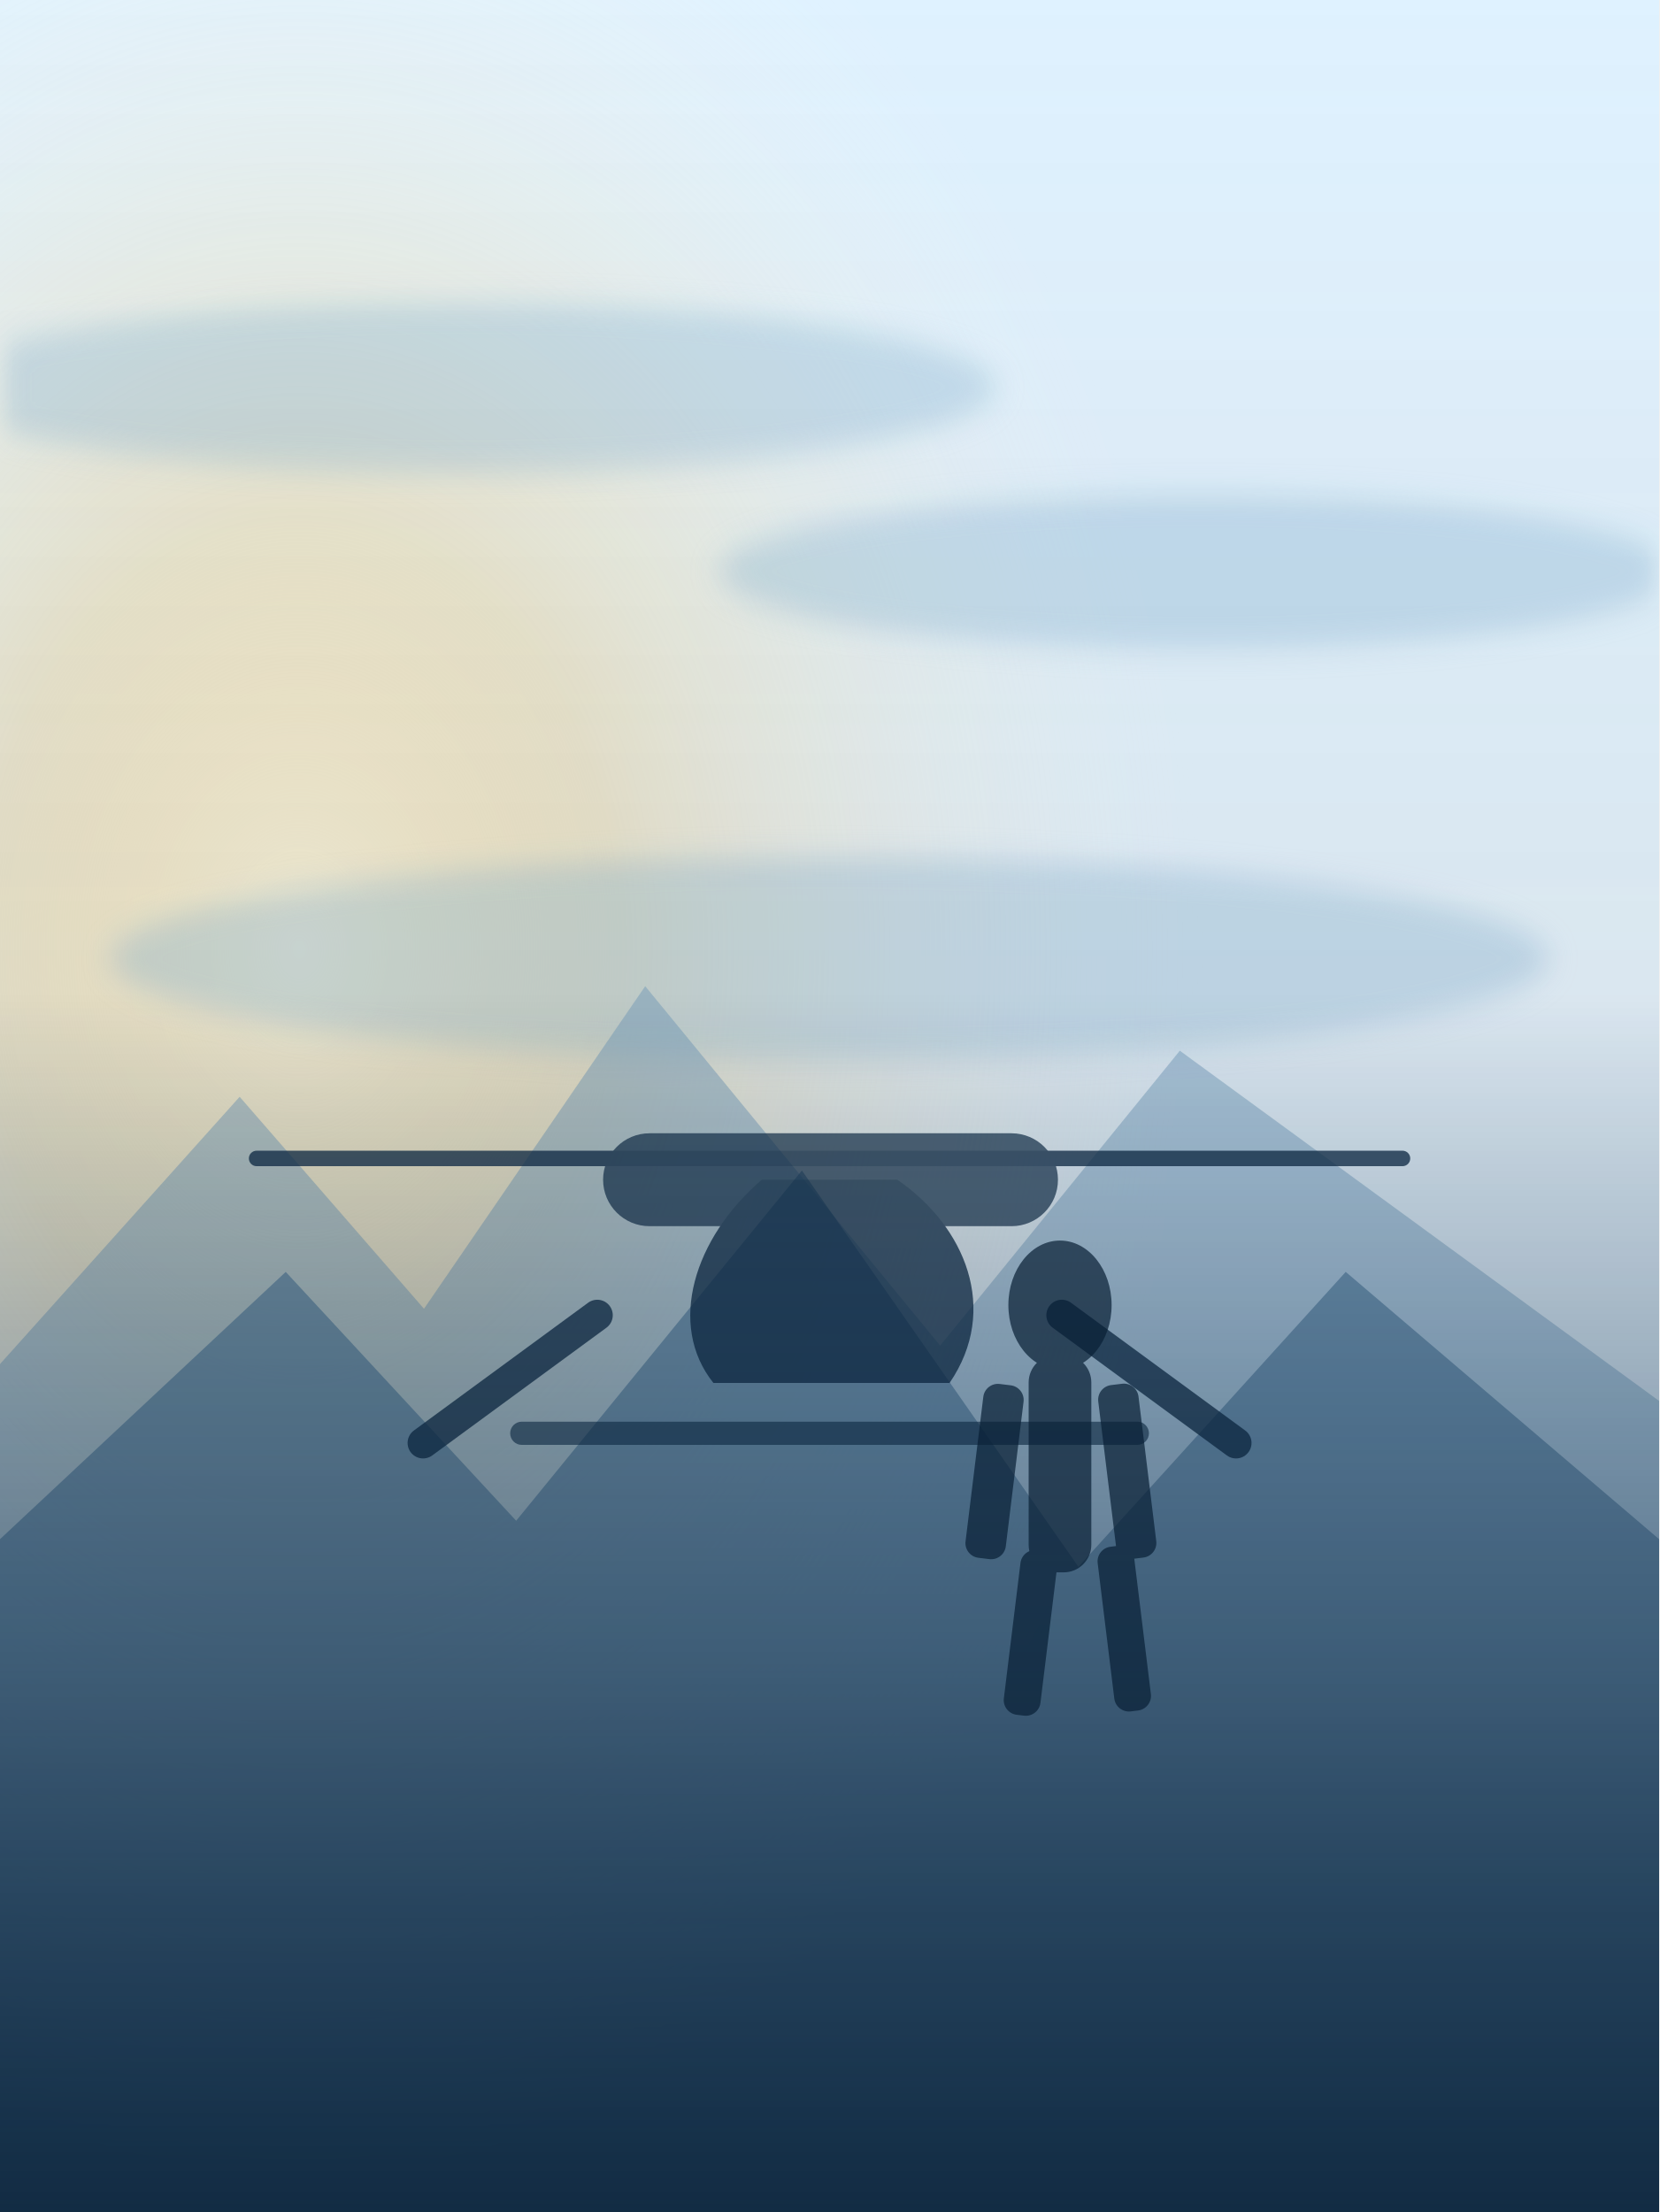
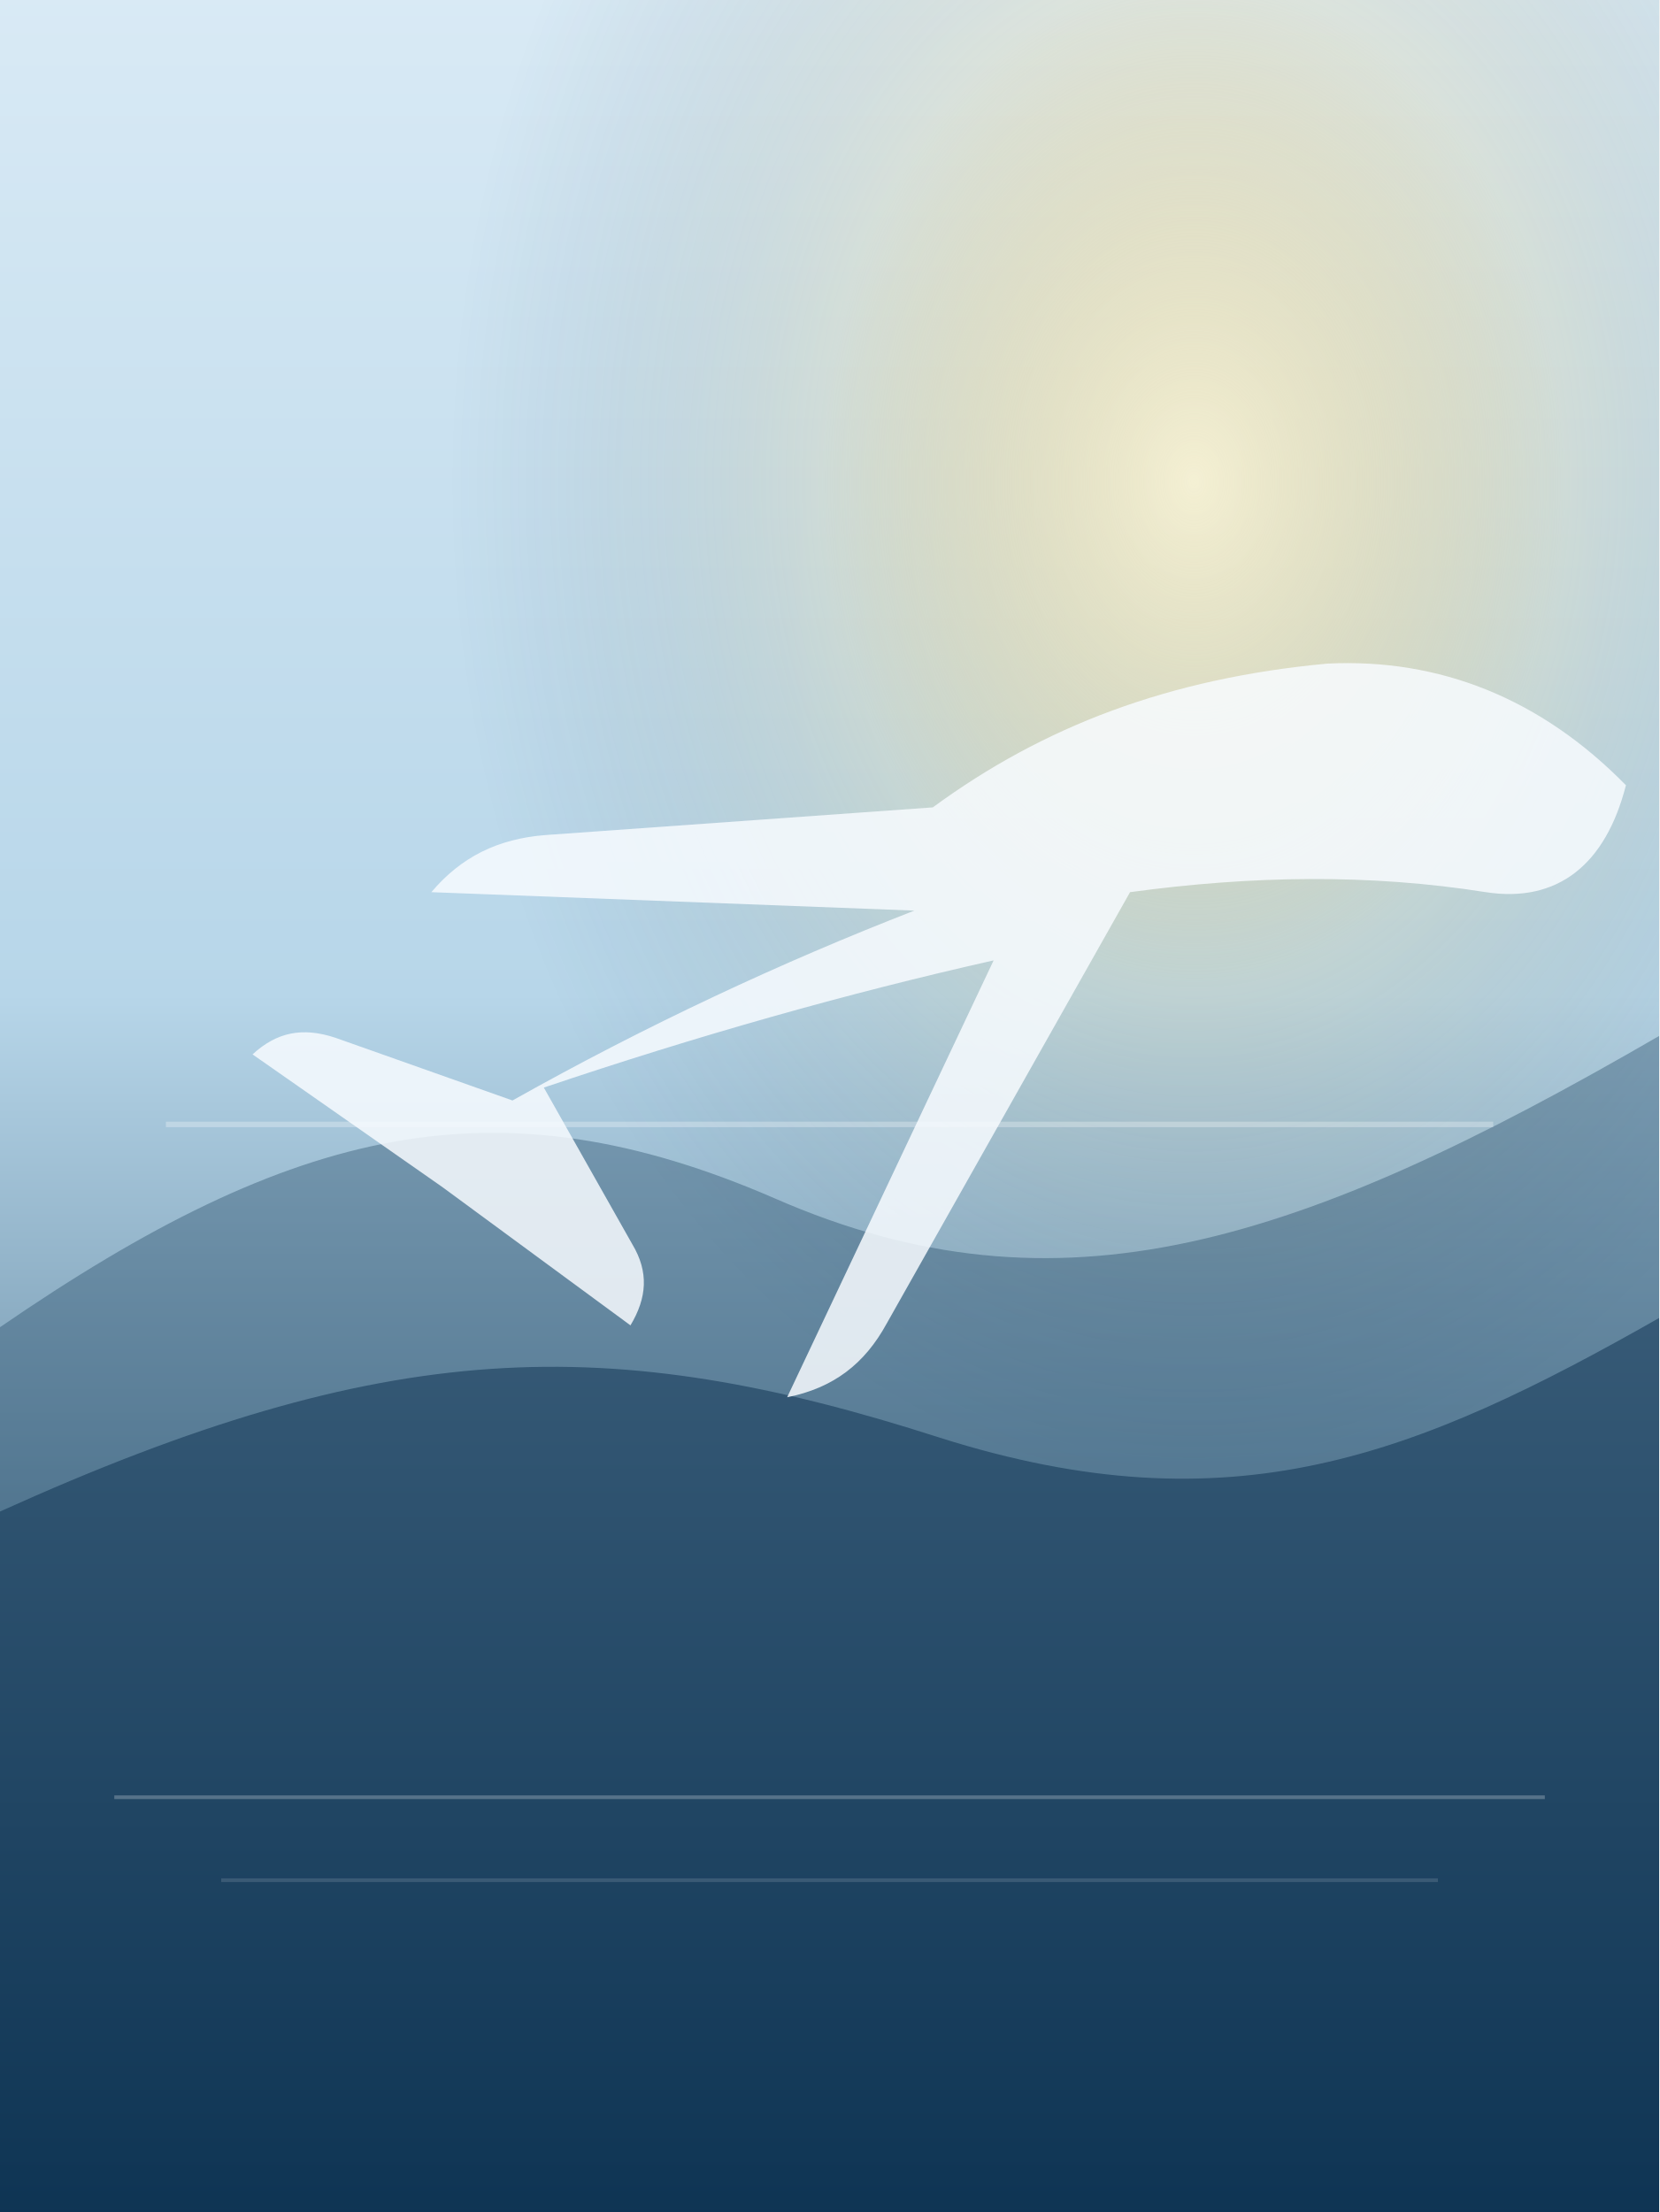
<svg xmlns="http://www.w3.org/2000/svg" viewBox="0 0 900 1200" preserveAspectRatio="xMidYMid slice">
  <defs>
-     <linearGradient id="sky" x1="0" y1="0" x2="0" y2="1">
-       <stop offset="0" stop-color="#dff2ff" />
-       <stop offset="0.45" stop-color="#ecf7ff" />
-       <stop offset="0.75" stop-color="#d5e8f7" />
-       <stop offset="1" stop-color="#163a5e" />
+     <linearGradient id="sky" x1="0" x2="0" y1="0" y2="1">
+       <stop stop-color="#d9eaf5" />
+       <stop offset=".45" stop-color="#b7d6e9" />
+       <stop offset="1" stop-color="#143c5b" />
    </linearGradient>
-     <radialGradient id="sun" cx="18%" cy="43%" r="55%">
-       <stop offset="0" stop-color="#fff7dc" stop-opacity=".95" />
-       <stop offset=".35" stop-color="#f7d997" stop-opacity=".46" />
-       <stop offset="1" stop-color="#ffffff" stop-opacity="0" />
+     <radialGradient id="sun" cx="72%" cy="22%" r="45%">
+       <stop stop-color="#fff4cd" stop-opacity=".80" />
+       <stop offset=".5" stop-color="#e8c36b" stop-opacity=".18" />
+       <stop offset="1" stop-color="#092d4d" stop-opacity="0" />
    </radialGradient>
-     <linearGradient id="shade" x1="0" y1="0" x2="0" y2="1">
-       <stop offset="0" stop-color="#07233c" stop-opacity="0" />
-       <stop offset="0.45" stop-color="#07233c" stop-opacity=".08" />
-       <stop offset="1" stop-color="#071d32" stop-opacity=".82" />
-     </linearGradient>
-     <filter id="blur" x="-10%" y="-10%" width="120%" height="120%">
-       <feGaussianBlur stdDeviation="8" />
-     </filter>
  </defs>
  <rect width="900" height="1200" fill="url(#sky)" />
  <rect width="900" height="1200" fill="url(#sun)" />
-   <g opacity=".35" fill="#8cb7d4" filter="url(#blur)">
-     <ellipse cx="250" cy="210" rx="290" ry="46" />
-     <ellipse cx="650" cy="310" rx="260" ry="42" />
-     <ellipse cx="450" cy="520" rx="390" ry="55" />
-   </g>
-   <g opacity=".45" fill="#749ebe">
-     <path d="M0 740 L130 595 L230 710 L350 535 L510 730 L640 570 L900 760 L900 1200 L0 1200Z" />
-   </g>
-   <g opacity=".55" fill="#416d91">
-     <path d="M0 835 L155 690 L280 825 L435 635 L585 850 L730 690 L900 835 L900 1200 L0 1200Z" />
-   </g>
-   <g transform="translate(450 640) scale(1.05)" fill="#0e2943" opacity=".76">
-     <rect x="-300" y="-15" width="600" height="8" rx="4" />
-     <rect x="-24" y="-118" width="48" height="235" rx="24" transform="rotate(90)" opacity=".9" />
-     <path d="M-35 0 C-70 30 -84 75 -60 105 H62 C88 67 70 24 35 0 Z" />
-     <rect x="-62" y="72" width="124" height="24" rx="12" />
-     <rect x="-165" y="125" width="330" height="12" rx="6" opacity=".8" />
-     <path d="M-120 70 L-210 136 M120 70 L210 136" stroke="#0e2943" stroke-width="16" stroke-linecap="round" />
-   </g>
-   <g transform="translate(575 780)" opacity=".7" fill="#071d32">
-     <ellipse cx="0" cy="-72" rx="28" ry="35" />
-     <rect x="-17" y="-45" width="34" height="118" rx="15" />
-     <rect x="-44" y="-25" width="22" height="95" rx="8" transform="rotate(7)" />
-     <rect x="23" y="-25" width="22" height="95" rx="8" transform="rotate(-7)" />
-     <rect x="-13" y="62" width="20" height="90" rx="8" transform="rotate(7)" />
-     <rect x="12" y="62" width="20" height="90" rx="8" transform="rotate(-7)" />
-   </g>
-   <rect width="900" height="1200" fill="url(#shade)" />
+   <path d="M0 720c160-110 270-135 420-70 155 68 285 25 480-88v638H0z" fill="#0f3654" opacity=".33" />
+   <path d="M0 820c210-95 330-98 510-40 158 50 258 10 390-65v485H0z" fill="#092d4d" opacity=".50" />
+   <path d="M90 610h720" stroke="#fff" opacity=".28" stroke-width="3" />
+   <path d="M720 360c-86 8-154 34-214 78l-210 15c-26 2-46 12-62 31l262 10c-72 28-145 62-218 103l-96-34c-18-6-32-3-45 9l103 72 102 75c9-15 10-29 1-44l-48-85c83-28 164-51 244-69l-112 237c25-5 42-18 54-40l132-234c66-9 130-10 193 0 39 6 65-15 76-58-46-47-101-69-162-66Z" fill="#f8fbff" opacity=".84" />
+   <path d="M62 975h776" stroke="#ffffff" stroke-width="2" opacity=".24" />
+   <path d="M120 1020h660" stroke="#ffffff" stroke-width="2" opacity=".13" />
</svg>
